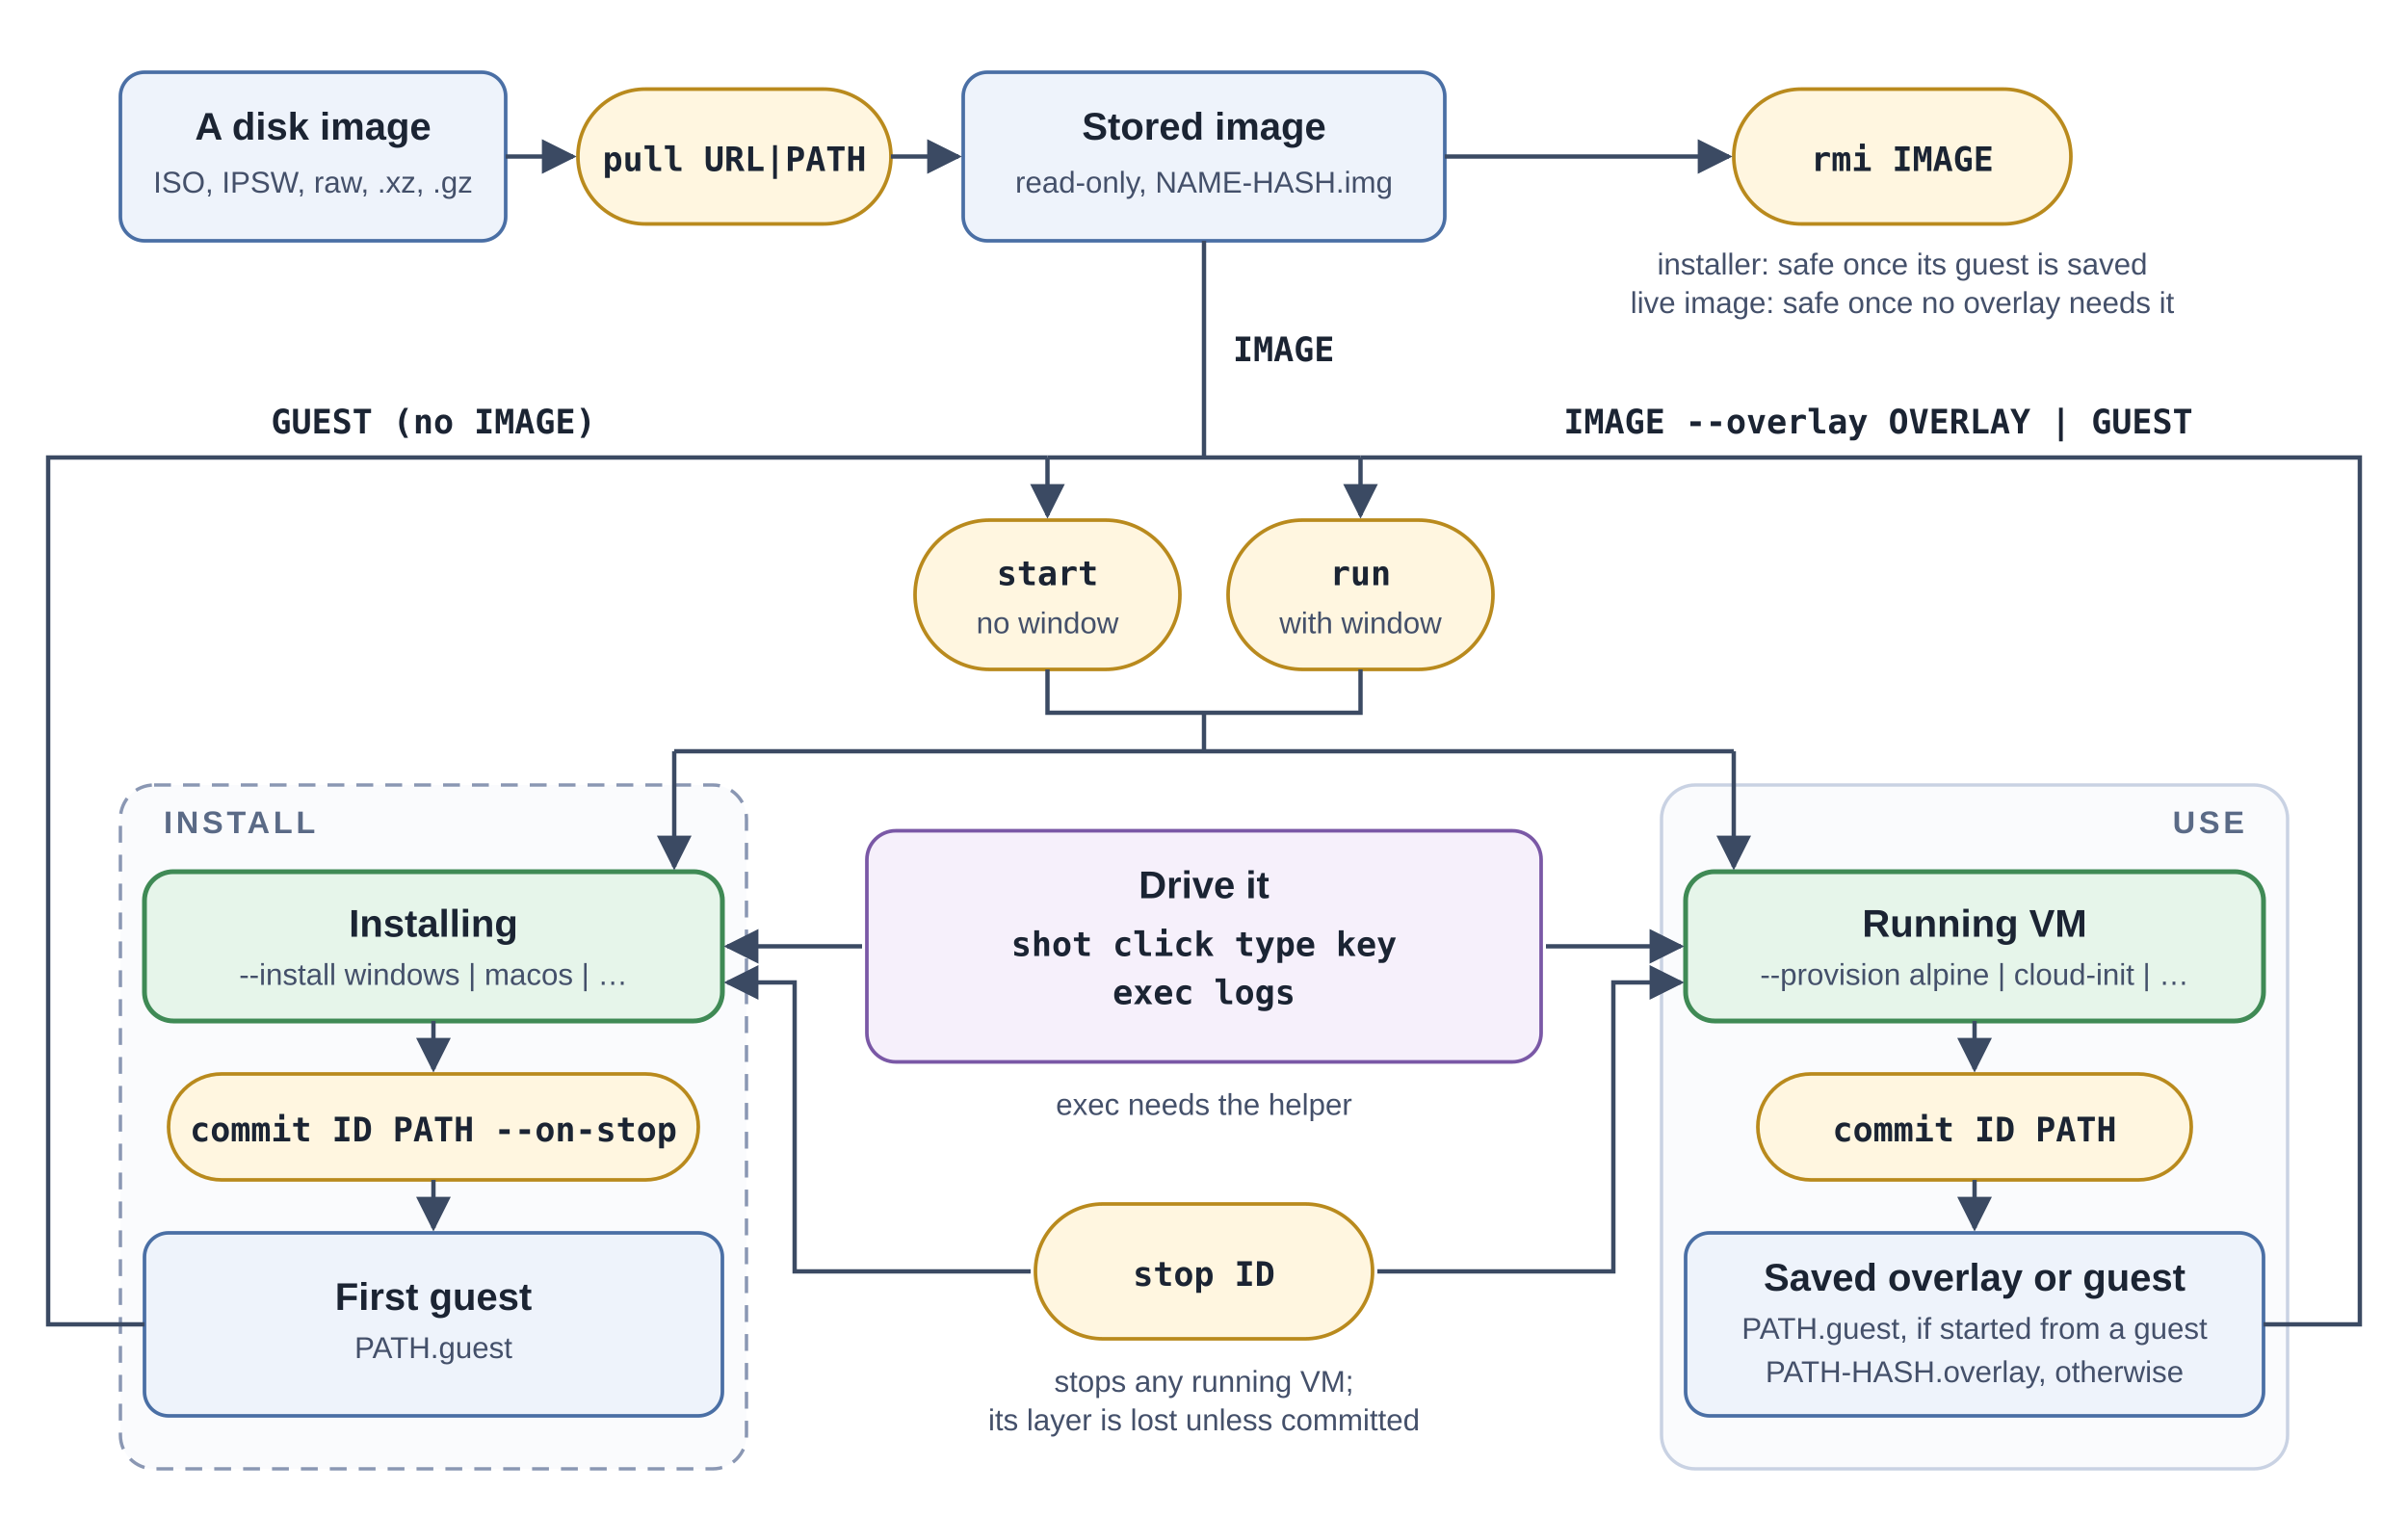
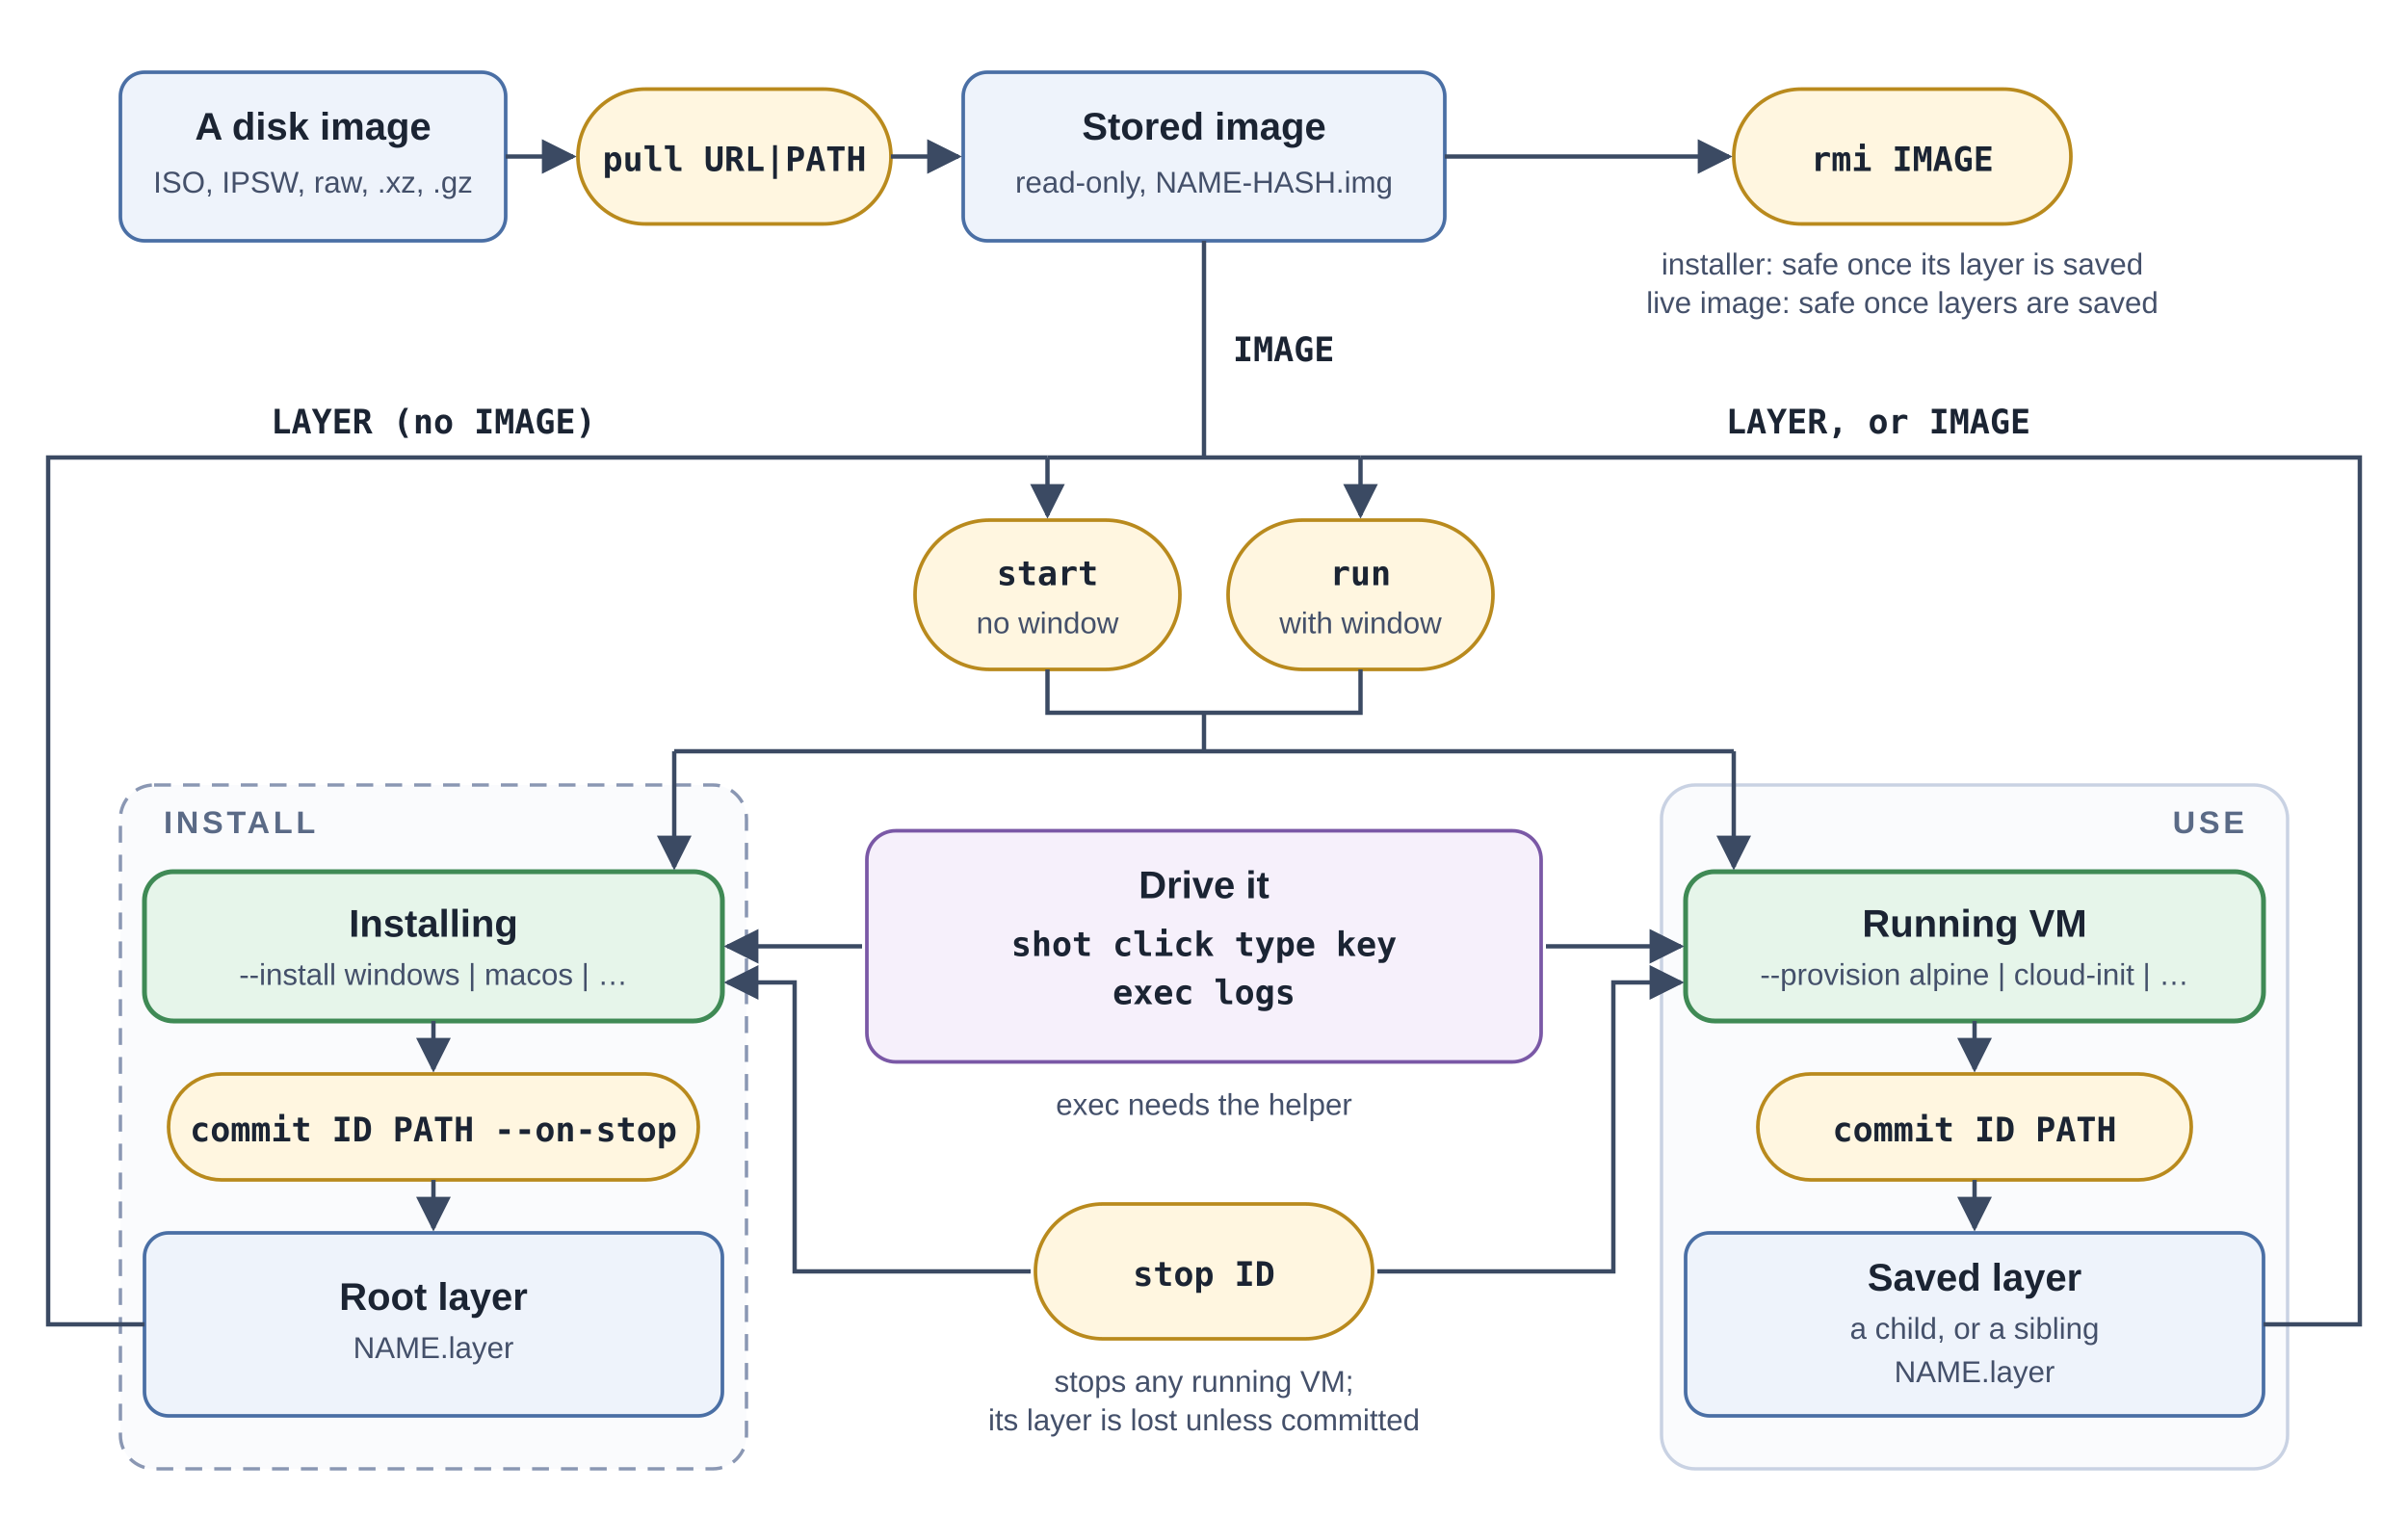
<svg xmlns="http://www.w3.org/2000/svg" viewBox="0 0 1000 630" width="1000" height="630" role="img" aria-labelledby="t d">
  <defs>
    <marker id="arrow" viewBox="0 0 10 10" refX="9" refY="5" markerWidth="8" markerHeight="8" orient="auto-start-reverse">
      <path d="M0,0 L10,5 L0,10 z" fill="#3b4a63" />
    </marker>
    <style>
      text { font-family: -apple-system, "Helvetica Neue", Arial, sans-serif; fill: #1b2433; }
      .title { font-size: 16px; font-weight: 700; }
      .lane-title { font-size: 13px; font-weight: 700; letter-spacing: 1.5px; fill: #5a6a86; }
      .verb { font-family: ui-monospace, Menlo, Consolas, monospace; font-size: 14px; font-weight: 600; }
      .note { font-size: 12.5px; fill: #44506a; }
      .label { font-family: ui-monospace, Menlo, Consolas, monospace; font-size: 12px; fill: #3b4a63; }
      .label-strong { font-family: ui-monospace, Menlo, Consolas, monospace; font-size: 14px; font-weight: 700; fill: #1b2433; }
      .data { fill: #eef3fb; stroke: #4a6fa5; stroke-width: 1.5; }
      .step { fill: #fff6e0; stroke: #b98a1d; stroke-width: 1.5; }
      .vm { fill: #e6f5ea; stroke: #3f8a55; stroke-width: 2; }
      .drive { fill: #f6f0fb; stroke: #7a58a6; stroke-width: 1.5; }
      .quest { fill: #fafbfd; stroke: #8a97b3; stroke-width: 1.4; stroke-dasharray: 7 5; }
      .lane { fill: #fafbfd; stroke: #c9d2e3; stroke-width: 1.4; }
      .edge { fill: none; stroke: #3b4a63; stroke-width: 1.8; marker-end: url(#arrow); }
      .join { fill: none; stroke: #3b4a63; stroke-width: 1.8; }
    </style>
  </defs>
  <rect width="1000" height="630" fill="#ffffff" />
  <rect class="data" x="50" y="30" width="160" height="70" rx="10" />
  <text class="title" x="130" y="58" text-anchor="middle">A disk image</text>
  <text class="note" x="130" y="80" text-anchor="middle">ISO, IPSW, raw, .xz, .gz</text>
  <rect class="step" x="240" y="37" width="130" height="56" rx="28" />
  <text class="verb" x="305" y="71" text-anchor="middle">pull URL|PATH</text>
  <rect class="data" x="400" y="30" width="200" height="70" rx="10" />
  <text class="title" x="500" y="58" text-anchor="middle">Stored image</text>
  <text class="note" x="500" y="80" text-anchor="middle">read-only, NAME-HASH.img</text>
  <path class="edge" d="M210,65 L238,65" />
  <path class="edge" d="M370,65 L398,65" />
  <rect class="step" x="720" y="37" width="140" height="56" rx="28" />
  <text class="verb" x="790" y="71" text-anchor="middle">rmi IMAGE</text>
  <path class="edge" d="M600,65 L718,65" />
-   <text class="note" x="790" y="114" text-anchor="middle">installer: safe once its guest is saved</text>
-   <text class="note" x="790" y="130" text-anchor="middle">live image: safe once no overlay needs it</text>
+   <text class="note" x="790" y="114" text-anchor="middle">installer: safe once its layer is saved</text>
+   <text class="note" x="790" y="130" text-anchor="middle">live image: safe once layers are saved</text>
  <path class="join" d="M500,100 L500,190" />
  <text class="label-strong" x="512" y="150">IMAGE</text>
  <path class="join" d="M435,190 L565,190" />
  <path class="edge" d="M435,190 L435,214" />
  <path class="edge" d="M565,190 L565,214" />
  <rect class="step" x="380" y="216" width="110" height="62" rx="31" />
  <text class="verb" x="435" y="243" text-anchor="middle">start</text>
  <text class="note" x="435" y="263" text-anchor="middle">no window</text>
  <rect class="step" x="510" y="216" width="110" height="62" rx="31" />
  <text class="verb" x="565" y="243" text-anchor="middle">run</text>
  <text class="note" x="565" y="263" text-anchor="middle">with window</text>
  <path class="join" d="M435,278 L435,296 L565,296 L565,278" />
  <path class="join" d="M500,296 L500,312" />
  <rect class="quest" x="50" y="326" width="260" height="284" rx="14" />
  <text class="lane-title" x="68" y="346">INSTALL</text>
  <rect class="vm" x="60" y="362" width="240" height="62" rx="12" />
  <text class="title" x="180" y="389" text-anchor="middle">Installing</text>
  <text class="note" x="180" y="409" text-anchor="middle">--install windows | macos | …</text>
  <path class="edge" d="M180,424 L180,444" />
  <rect class="step" x="70" y="446" width="220" height="44" rx="22" />
  <text class="verb" x="180" y="474" text-anchor="middle">commit ID PATH --on-stop</text>
  <path class="edge" d="M180,490 L180,510" />
  <rect class="data" x="60" y="512" width="240" height="76" rx="10" />
-   <text class="title" x="180" y="544" text-anchor="middle">First guest</text>
-   <text class="note" x="180" y="564" text-anchor="middle">PATH.guest</text>
+   <text class="title" x="180" y="544" text-anchor="middle">Root layer</text>
+   <text class="note" x="180" y="564" text-anchor="middle">NAME.layer</text>
  <rect class="lane" x="690" y="326" width="260" height="284" rx="14" />
  <text class="lane-title" x="932" y="346" text-anchor="end">USE</text>
  <rect class="vm" x="700" y="362" width="240" height="62" rx="12" />
  <text class="title" x="820" y="389" text-anchor="middle">Running VM</text>
  <text class="note" x="820" y="409" text-anchor="middle">--provision alpine | cloud-init | …</text>
  <path class="edge" d="M820,424 L820,444" />
  <rect class="step" x="730" y="446" width="180" height="44" rx="22" />
  <text class="verb" x="820" y="474" text-anchor="middle">commit ID PATH</text>
  <path class="edge" d="M820,490 L820,510" />
  <rect class="data" x="700" y="512" width="240" height="76" rx="10" />
-   <text class="title" x="820" y="536" text-anchor="middle">Saved overlay or guest</text>
-   <text class="note" x="820" y="556" text-anchor="middle">PATH.guest, if started from a guest</text>
-   <text class="note" x="820" y="574" text-anchor="middle">PATH-HASH.overlay, otherwise</text>
+   <text class="title" x="820" y="536" text-anchor="middle">Saved layer</text>
+   <text class="note" x="820" y="556" text-anchor="middle">a child, or a sibling</text>
+   <text class="note" x="820" y="574" text-anchor="middle">NAME.layer</text>
  <path class="join" d="M280,312 L720,312" />
  <path class="edge" d="M280,312 L280,360" />
  <path class="edge" d="M720,312 L720,360" />
  <path class="join" d="M60,550 L20,550 L20,190 L435,190" />
-   <text class="label-strong" x="180" y="180" text-anchor="middle">GUEST (no IMAGE)</text>
+   <text class="label-strong" x="180" y="180" text-anchor="middle">LAYER (no IMAGE)</text>
  <path class="join" d="M940,550 L980,550 L980,190 L565,190" />
-   <text class="label-strong" x="780" y="180" text-anchor="middle">IMAGE --overlay OVERLAY | GUEST</text>
+   <text class="label-strong" x="780" y="180" text-anchor="middle">LAYER, or IMAGE</text>
  <rect class="drive" x="360" y="345" width="280" height="96" rx="12" />
  <text class="title" x="500" y="373" text-anchor="middle">Drive it</text>
  <text class="verb" x="500" y="397" text-anchor="middle">shot click type key</text>
  <text class="verb" x="500" y="417" text-anchor="middle">exec logs</text>
  <path class="edge" d="M358,393 L302,393" />
  <path class="edge" d="M642,393 L698,393" />
  <text class="note" x="500" y="463" text-anchor="middle">exec needs the helper</text>
  <rect class="step" x="430" y="500" width="140" height="56" rx="28" />
  <text class="verb" x="500" y="534" text-anchor="middle">stop ID</text>
  <path class="edge" d="M428,528 L330,528 L330,408 L302,408" />
  <path class="edge" d="M572,528 L670,528 L670,408 L698,408" />
  <text class="note" x="500" y="578" text-anchor="middle">stops any running VM;</text>
  <text class="note" x="500" y="594" text-anchor="middle">its layer is lost unless committed</text>
</svg>
